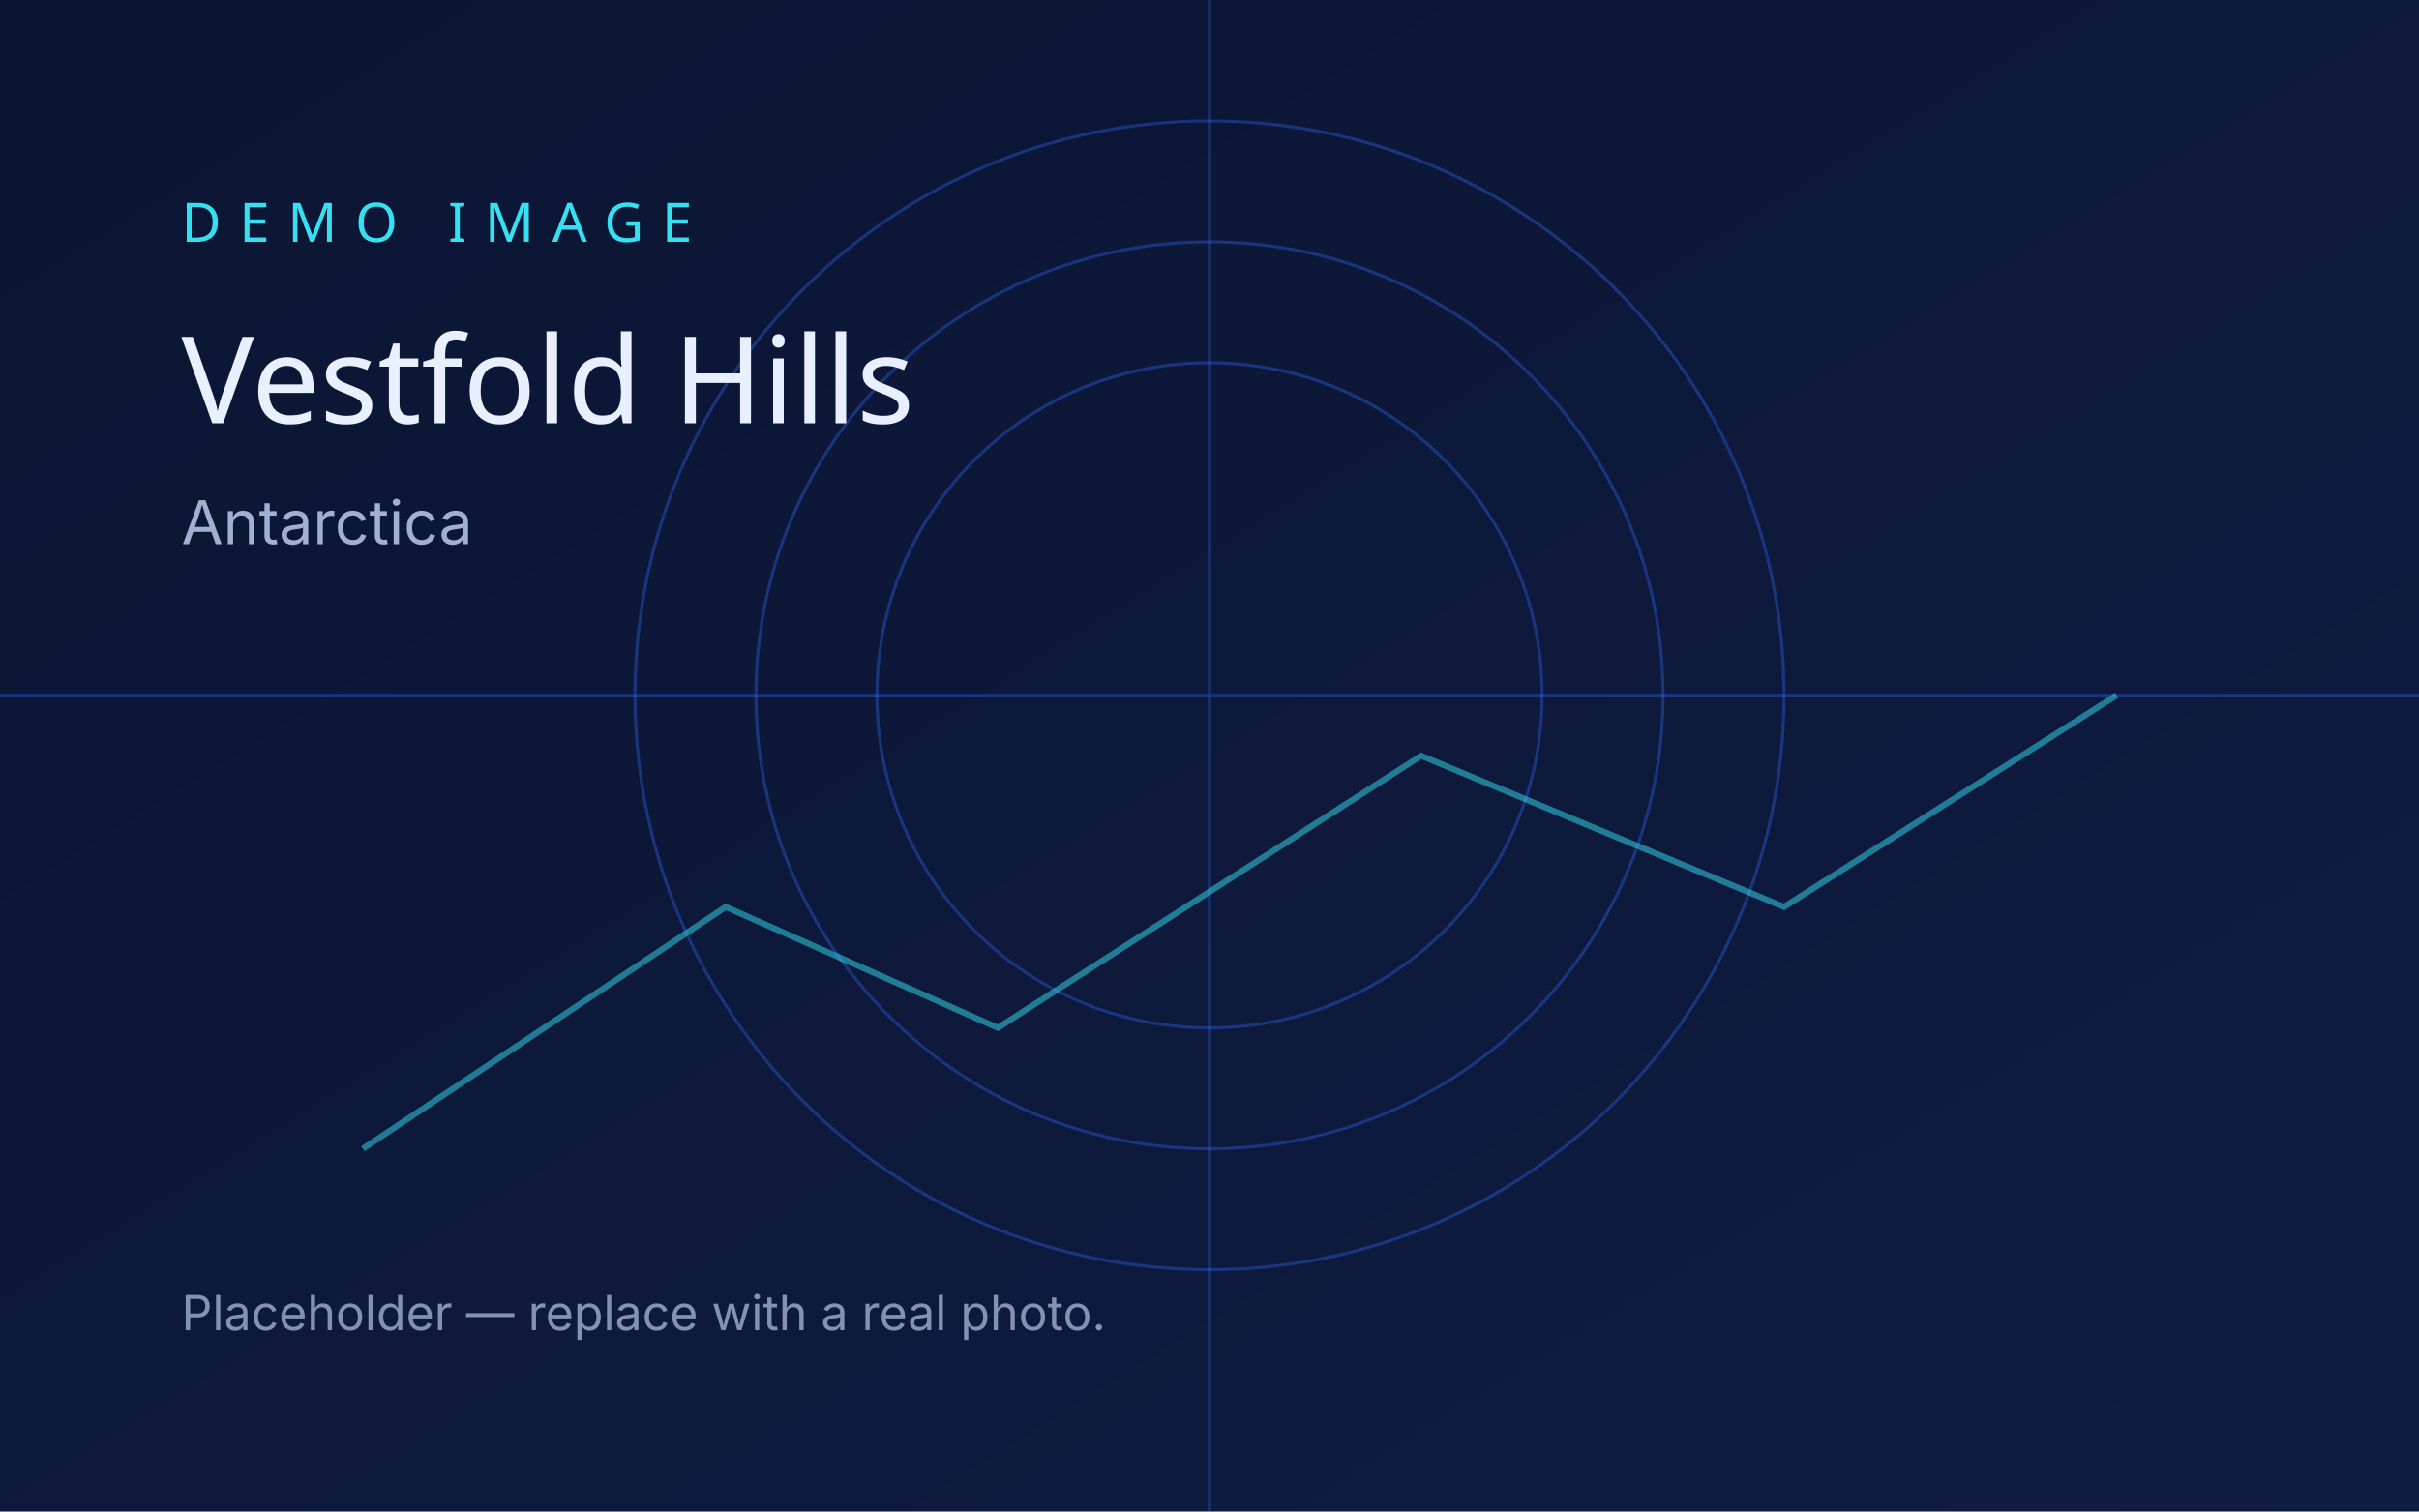
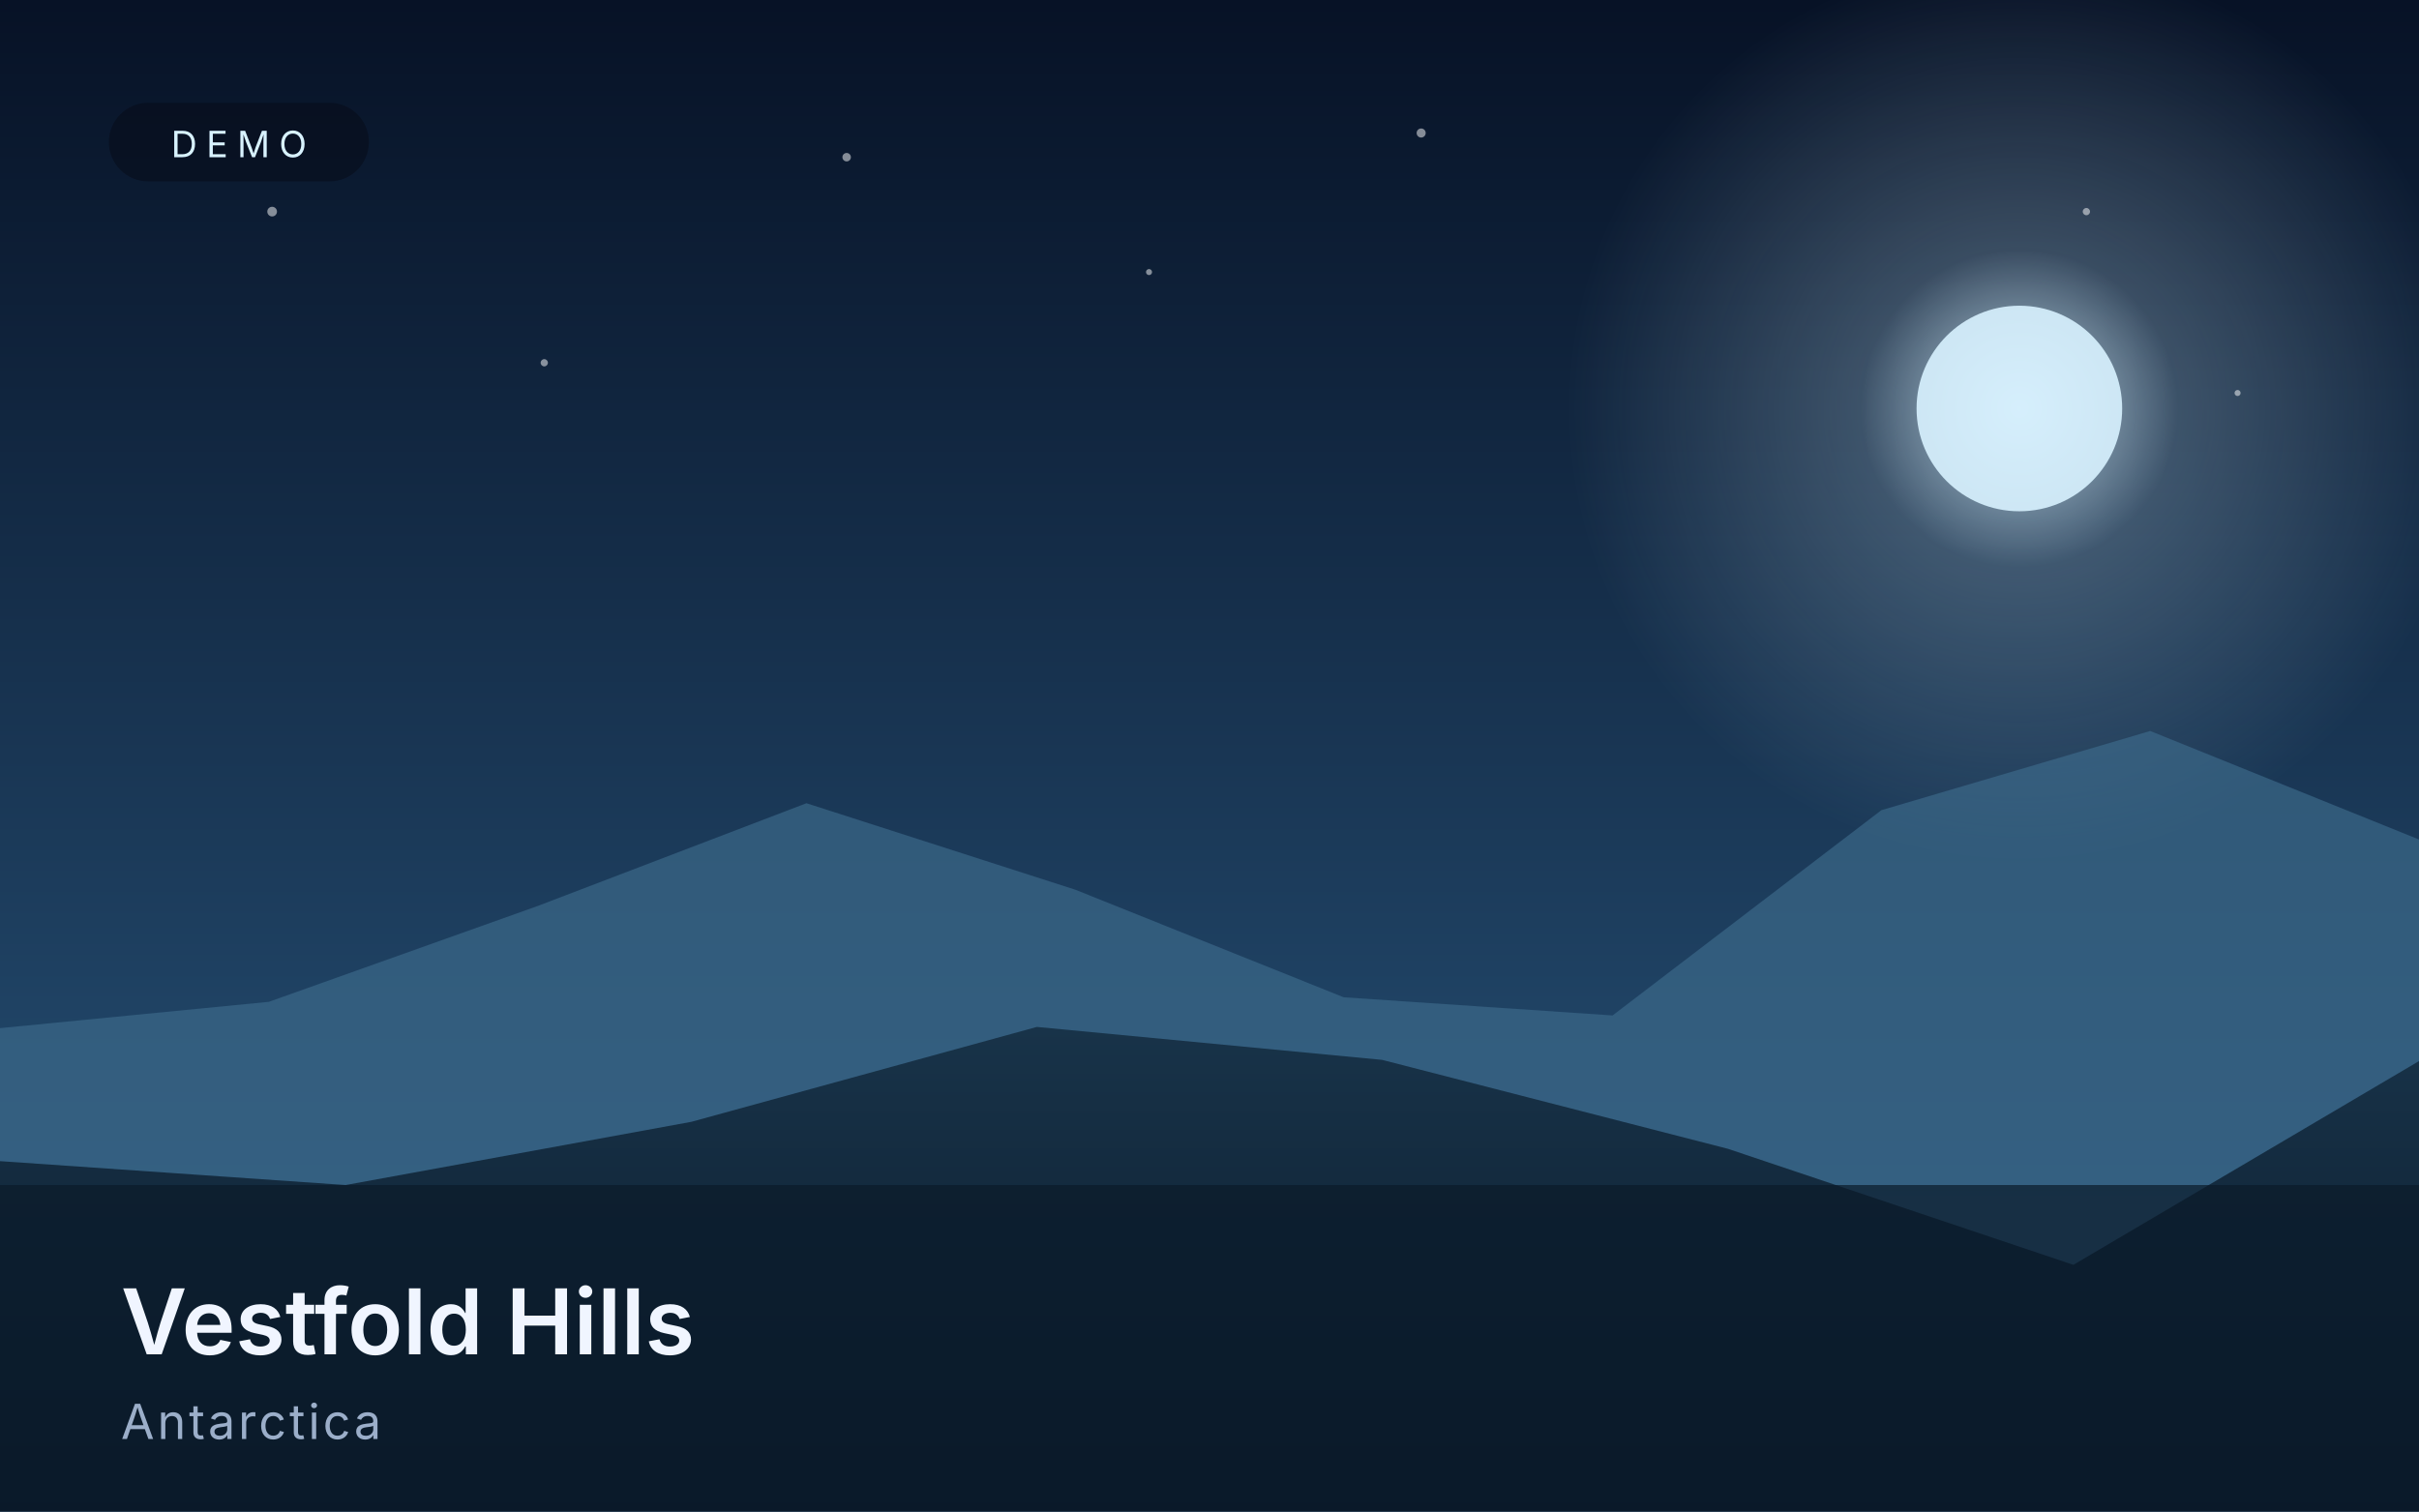
- <svg xmlns="http://www.w3.org/2000/svg" viewBox="0 0 800 500" role="img" aria-label="Demo image for Vestfold Hills">
+ <svg xmlns="http://www.w3.org/2000/svg" viewBox="0 0 800 500" role="img" aria-label="Demo landscape for Vestfold Hills">
  <defs>
-     <linearGradient id="bg" x1="0" y1="0" x2="1" y2="1">
-       <stop offset="0" stop-color="#0b1533" />
-       <stop offset="1" stop-color="#101d42" />
+     <linearGradient id="sky" x1="0" y1="0" x2="0" y2="1">
+       <stop offset="0" stop-color="#071226" />
+       <stop offset="1" stop-color="#2b5a82" />
+     </linearGradient>
+     <radialGradient id="sunGlow" cx="0.5" cy="0.5" r="0.5">
+       <stop offset="0" stop-color="#d8f2ff" stop-opacity="0.85" />
+       <stop offset="0.35" stop-color="#d8f2ff" stop-opacity="0.22" />
+       <stop offset="1" stop-color="#d8f2ff" stop-opacity="0" />
+     </radialGradient>
+     <linearGradient id="ground" x1="0" y1="0" x2="0" y2="1">
+       <stop offset="0" stop-color="#183349" />
+       <stop offset="1" stop-color="#0a1929" />
    </linearGradient>
  </defs>
-   <rect width="800" height="500" fill="url(#bg)" />
-   <g fill="none" stroke="#2f6bff" stroke-opacity="0.35">
-     <circle cx="400" cy="230" r="190" />
-     <circle cx="400" cy="230" r="150" />
-     <circle cx="400" cy="230" r="110" />
-     <path d="M0 230 H800 M400 0 V500" />
+   <rect width="800" height="500" fill="url(#sky)" />
+   <circle cx="667.836" cy="135.127" r="150" fill="url(#sunGlow)" />
+   <circle cx="667.836" cy="135.127" r="34" fill="#d8f2ff" opacity="0.9" />
+   <g fill="#ffffff" opacity="0.5">
+     <circle cx="90" cy="70" r="1.6" />
+     <circle cx="180" cy="120" r="1.2" />
+     <circle cx="280" cy="52" r="1.4" />
+     <circle cx="380" cy="90" r="1" />
+     <circle cx="470" cy="44" r="1.5" />
+     <circle cx="690" cy="70" r="1.2" />
+     <circle cx="740" cy="130" r="1" />
  </g>
-   <g stroke="#35e0f2" stroke-opacity="0.5" stroke-width="2">
-     <path d="M120 380 L240 300 L330 340 L470 250 L590 300 L700 230" fill="none" />
+   <path d="M0.0 340.1 L88.9 331.4 L177.8 299.7 L266.7 265.7 L355.6 294.3 L444.4 329.9 L533.3 335.9 L622.2 268.0 L711.1 241.8 L800.0 277.7 L800 500 L0 500 Z" fill="#3d6b8c" opacity="0.65" />
+   <path d="M0.0 384.1 L114.3 392.0 L228.6 371.1 L342.9 339.7 L457.1 350.6 L571.4 380.0 L685.7 418.4 L800.0 351.0 L800 500 L0 500 Z" fill="url(#ground)" />
+   <rect y="392" width="800" height="108" fill="#0a1929" opacity="0.7" />
+   <g font-family="Space Grotesk, Inter, sans-serif">
+     <rect x="36" y="34" width="86" height="26" rx="13" fill="#060b18" opacity="0.55" />
+     <text x="79" y="52" fill="#d8f2ff" font-size="12" letter-spacing="3" text-anchor="middle">DEMO</text>
+     <text x="40" y="448" fill="#f0f5ff" font-size="30" font-weight="600">Vestfold Hills</text>
+     <text x="40" y="476" fill="#9baec9" font-size="16" letter-spacing="1">Antarctica</text>
  </g>
-   <text x="60" y="80" fill="#35e0f2" font-family="Space Grotesk, sans-serif" font-size="18" letter-spacing="6">DEMO IMAGE</text>
-   <text x="60" y="140" fill="#e8f0ff" font-family="Space Grotesk, sans-serif" font-size="40">Vestfold Hills</text>
-   <text x="60" y="180" fill="#9fb0d0" font-family="Inter, sans-serif" font-size="20">Antarctica</text>
-   <text x="60" y="440" fill="#9fb0d0" font-family="Inter, sans-serif" font-size="16" opacity="0.8">Placeholder — replace with a real photo.</text>
</svg>
